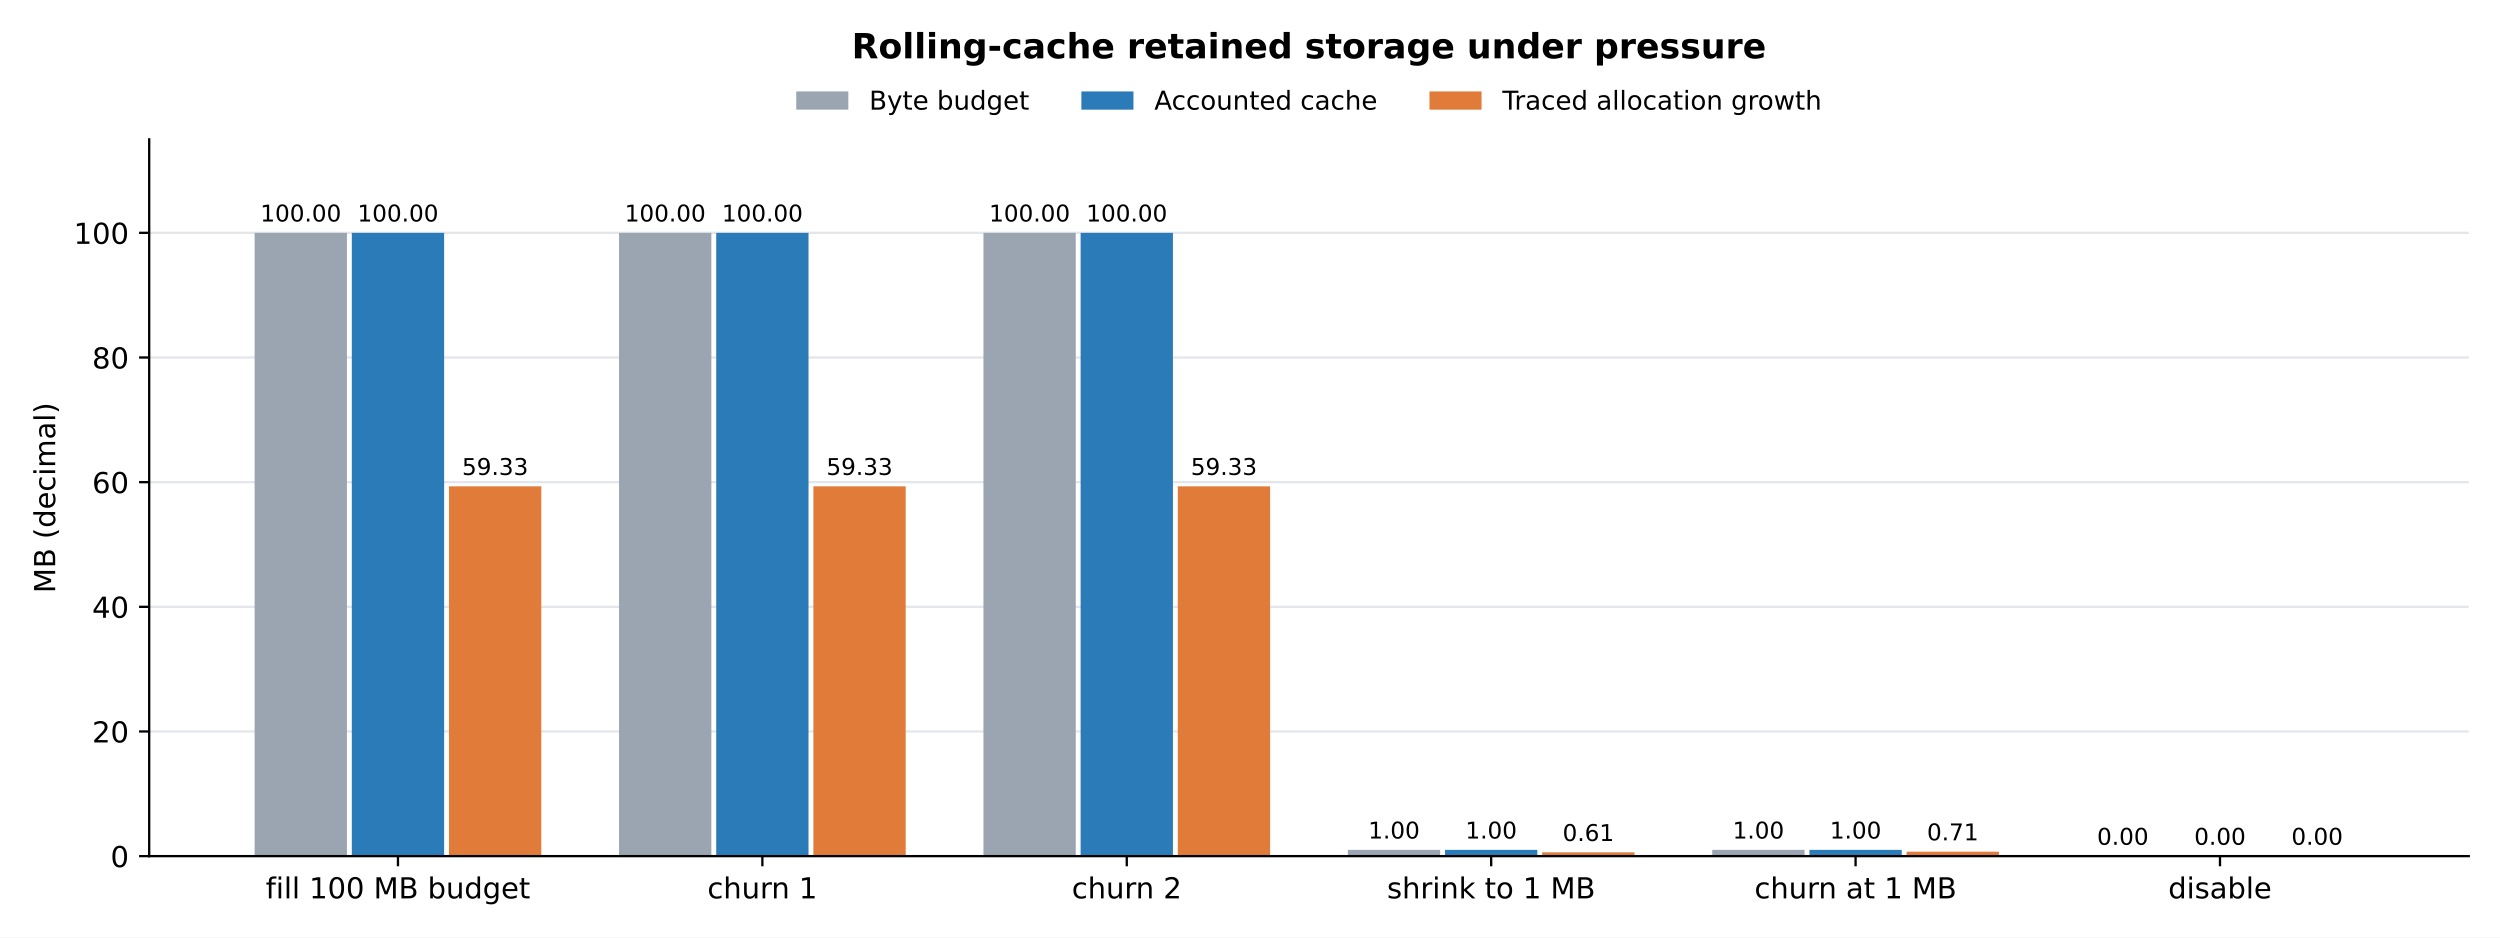
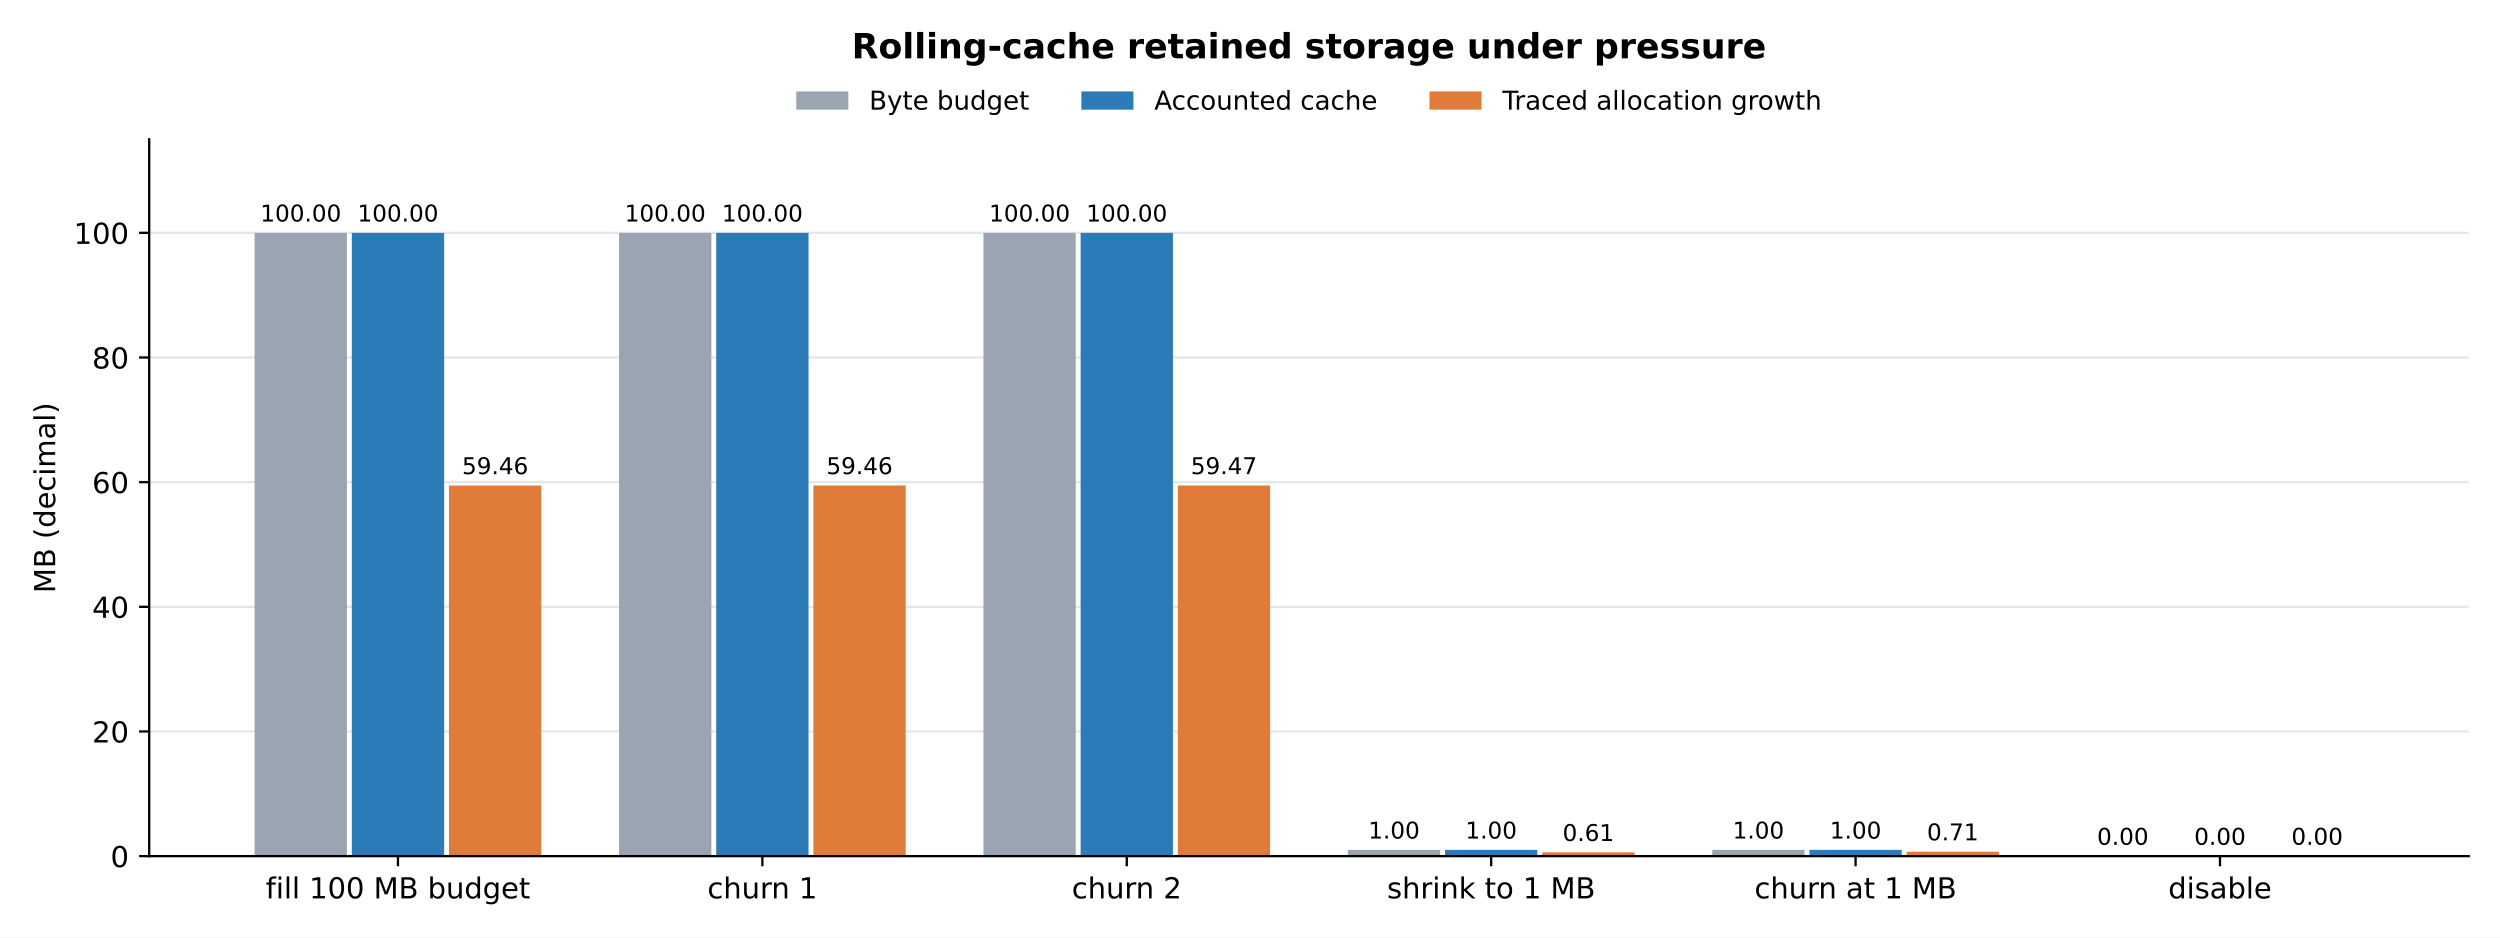
<svg xmlns="http://www.w3.org/2000/svg" xmlns:xlink="http://www.w3.org/1999/xlink" width="864pt" height="324pt" viewBox="0 0 864 324" version="1.1">
  <defs>
    <style type="text/css">*{stroke-linejoin: round; stroke-linecap: butt}</style>
  </defs>
  <g id="figure_1">
    <g id="patch_1">
      <path d="M 0 324 L 864 324 L 864 0 L 0 0 z " style="fill: #ffffff" />
    </g>
    <g id="axes_1">
      <g id="patch_2">
        <path d="M 51.562 295.878 L 853.2 295.878 L 853.2 48.16 L 51.562 48.16 z " style="fill: #ffffff" />
      </g>
      <g id="matplotlib.axis_1">
        <g id="xtick_1">
          <g id="line2d_1">
            <defs>
-               <path id="m7371ca9b8e" d="M 0 0 L 0 3.5 " style="stroke: #000000; stroke-width: 0.8" />
+               <path id="me35c2d2ee1" d="M 0 0 L 0 3.5 " style="stroke: #000000; stroke-width: 0.8" />
            </defs>
            <g>
-               <use xlink:href="#m7371ca9b8e" x="137.536" y="295.878" style="stroke: #000000; stroke-width: 0.8" />
+               <use xlink:href="#me35c2d2ee1" x="137.536" y="295.878" style="stroke: #000000; stroke-width: 0.8" />
            </g>
          </g>
          <g id="text_1">
            <text style="font-size: 10px; font-family: 'DejaVu Sans', 'Bitstream Vera Sans', 'Computer Modern Sans Serif', 'Lucida Grande', 'Verdana', 'Geneva', 'Lucid', 'Arial', 'Helvetica', 'Avant Garde', sans-serif; text-anchor: middle" x="137.536" y="310.476" transform="rotate(-0 137.5361 310.4761)">fill 100 MB budget</text>
          </g>
        </g>
        <g id="xtick_2">
          <g id="line2d_2">
            <g>
-               <use xlink:href="#m7371ca9b8e" x="263.474" y="295.878" style="stroke: #000000; stroke-width: 0.8" />
+               <use xlink:href="#me35c2d2ee1" x="263.474" y="295.878" style="stroke: #000000; stroke-width: 0.8" />
            </g>
          </g>
          <g id="text_2">
            <text style="font-size: 10px; font-family: 'DejaVu Sans', 'Bitstream Vera Sans', 'Computer Modern Sans Serif', 'Lucida Grande', 'Verdana', 'Geneva', 'Lucid', 'Arial', 'Helvetica', 'Avant Garde', sans-serif; text-anchor: middle" x="263.474" y="310.476" transform="rotate(-0 263.4741 310.4761)">churn 1</text>
          </g>
        </g>
        <g id="xtick_3">
          <g id="line2d_3">
            <g>
-               <use xlink:href="#m7371ca9b8e" x="389.412" y="295.878" style="stroke: #000000; stroke-width: 0.8" />
+               <use xlink:href="#me35c2d2ee1" x="389.412" y="295.878" style="stroke: #000000; stroke-width: 0.8" />
            </g>
          </g>
          <g id="text_3">
            <text style="font-size: 10px; font-family: 'DejaVu Sans', 'Bitstream Vera Sans', 'Computer Modern Sans Serif', 'Lucida Grande', 'Verdana', 'Geneva', 'Lucid', 'Arial', 'Helvetica', 'Avant Garde', sans-serif; text-anchor: middle" x="389.412" y="310.476" transform="rotate(-0 389.4121 310.4761)">churn 2</text>
          </g>
        </g>
        <g id="xtick_4">
          <g id="line2d_4">
            <g>
-               <use xlink:href="#m7371ca9b8e" x="515.35" y="295.878" style="stroke: #000000; stroke-width: 0.8" />
+               <use xlink:href="#me35c2d2ee1" x="515.35" y="295.878" style="stroke: #000000; stroke-width: 0.8" />
            </g>
          </g>
          <g id="text_4">
            <text style="font-size: 10px; font-family: 'DejaVu Sans', 'Bitstream Vera Sans', 'Computer Modern Sans Serif', 'Lucida Grande', 'Verdana', 'Geneva', 'Lucid', 'Arial', 'Helvetica', 'Avant Garde', sans-serif; text-anchor: middle" x="515.35" y="310.476" transform="rotate(-0 515.3502 310.4761)">shrink to 1 MB</text>
          </g>
        </g>
        <g id="xtick_5">
          <g id="line2d_5">
            <g>
-               <use xlink:href="#m7371ca9b8e" x="641.288" y="295.878" style="stroke: #000000; stroke-width: 0.8" />
+               <use xlink:href="#me35c2d2ee1" x="641.288" y="295.878" style="stroke: #000000; stroke-width: 0.8" />
            </g>
          </g>
          <g id="text_5">
            <text style="font-size: 10px; font-family: 'DejaVu Sans', 'Bitstream Vera Sans', 'Computer Modern Sans Serif', 'Lucida Grande', 'Verdana', 'Geneva', 'Lucid', 'Arial', 'Helvetica', 'Avant Garde', sans-serif; text-anchor: middle" x="641.288" y="310.476" transform="rotate(-0 641.2882 310.4761)">churn at 1 MB</text>
          </g>
        </g>
        <g id="xtick_6">
          <g id="line2d_6">
            <g>
-               <use xlink:href="#m7371ca9b8e" x="767.226" y="295.878" style="stroke: #000000; stroke-width: 0.8" />
+               <use xlink:href="#me35c2d2ee1" x="767.226" y="295.878" style="stroke: #000000; stroke-width: 0.8" />
            </g>
          </g>
          <g id="text_6">
            <text style="font-size: 10px; font-family: 'DejaVu Sans', 'Bitstream Vera Sans', 'Computer Modern Sans Serif', 'Lucida Grande', 'Verdana', 'Geneva', 'Lucid', 'Arial', 'Helvetica', 'Avant Garde', sans-serif; text-anchor: middle" x="767.226" y="310.476" transform="rotate(-0 767.2263 310.4761)">disable</text>
          </g>
        </g>
      </g>
      <g id="matplotlib.axis_2">
        <g id="ytick_1">
          <g id="line2d_7">
-             <path d="M 51.562 295.878 L 853.2 295.878 " clip-path="url(#pbe83bf2cf3)" style="fill: none; stroke: #e3e6ea; stroke-width: 0.8; stroke-linecap: square" />
+             <path d="M 51.562 295.878 L 853.2 295.878 " clip-path="url(#pfd5d27aede)" style="fill: none; stroke: #e3e6ea; stroke-width: 0.8; stroke-linecap: square" />
          </g>
          <g id="line2d_8">
            <defs>
-               <path id="mee3ac35e09" d="M 0 0 L -3.5 0 " style="stroke: #000000; stroke-width: 0.8" />
+               <path id="m2180d332f2" d="M 0 0 L -3.5 0 " style="stroke: #000000; stroke-width: 0.8" />
            </defs>
            <g>
-               <use xlink:href="#mee3ac35e09" x="51.562" y="295.878" style="stroke: #000000; stroke-width: 0.8" />
+               <use xlink:href="#m2180d332f2" x="51.562" y="295.878" style="stroke: #000000; stroke-width: 0.8" />
            </g>
          </g>
          <g id="text_7">
            <text style="font-size: 10px; font-family: 'DejaVu Sans', 'Bitstream Vera Sans', 'Computer Modern Sans Serif', 'Lucida Grande', 'Verdana', 'Geneva', 'Lucid', 'Arial', 'Helvetica', 'Avant Garde', sans-serif; text-anchor: end" x="44.562" y="299.676" transform="rotate(-0 44.56234 299.6765)">0</text>
          </g>
        </g>
        <g id="ytick_2">
          <g id="line2d_9">
-             <path d="M 51.562 252.796 L 853.2 252.796 " clip-path="url(#pbe83bf2cf3)" style="fill: none; stroke: #e3e6ea; stroke-width: 0.8; stroke-linecap: square" />
+             <path d="M 51.562 252.796 L 853.2 252.796 " clip-path="url(#pfd5d27aede)" style="fill: none; stroke: #e3e6ea; stroke-width: 0.8; stroke-linecap: square" />
          </g>
          <g id="line2d_10">
            <g>
-               <use xlink:href="#mee3ac35e09" x="51.562" y="252.796" style="stroke: #000000; stroke-width: 0.8" />
+               <use xlink:href="#m2180d332f2" x="51.562" y="252.796" style="stroke: #000000; stroke-width: 0.8" />
            </g>
          </g>
          <g id="text_8">
            <text style="font-size: 10px; font-family: 'DejaVu Sans', 'Bitstream Vera Sans', 'Computer Modern Sans Serif', 'Lucida Grande', 'Verdana', 'Geneva', 'Lucid', 'Arial', 'Helvetica', 'Avant Garde', sans-serif; text-anchor: end" x="44.562" y="256.595" transform="rotate(-0 44.56234 256.5952)">20</text>
          </g>
        </g>
        <g id="ytick_3">
          <g id="line2d_11">
-             <path d="M 51.562 209.715 L 853.2 209.715 " clip-path="url(#pbe83bf2cf3)" style="fill: none; stroke: #e3e6ea; stroke-width: 0.8; stroke-linecap: square" />
+             <path d="M 51.562 209.715 L 853.2 209.715 " clip-path="url(#pfd5d27aede)" style="fill: none; stroke: #e3e6ea; stroke-width: 0.8; stroke-linecap: square" />
          </g>
          <g id="line2d_12">
            <g>
-               <use xlink:href="#mee3ac35e09" x="51.562" y="209.715" style="stroke: #000000; stroke-width: 0.8" />
+               <use xlink:href="#m2180d332f2" x="51.562" y="209.715" style="stroke: #000000; stroke-width: 0.8" />
            </g>
          </g>
          <g id="text_9">
            <text style="font-size: 10px; font-family: 'DejaVu Sans', 'Bitstream Vera Sans', 'Computer Modern Sans Serif', 'Lucida Grande', 'Verdana', 'Geneva', 'Lucid', 'Arial', 'Helvetica', 'Avant Garde', sans-serif; text-anchor: end" x="44.562" y="213.514" transform="rotate(-0 44.56234 213.5138)">40</text>
          </g>
        </g>
        <g id="ytick_4">
          <g id="line2d_13">
-             <path d="M 51.562 166.634 L 853.2 166.634 " clip-path="url(#pbe83bf2cf3)" style="fill: none; stroke: #e3e6ea; stroke-width: 0.8; stroke-linecap: square" />
+             <path d="M 51.562 166.634 L 853.2 166.634 " clip-path="url(#pfd5d27aede)" style="fill: none; stroke: #e3e6ea; stroke-width: 0.8; stroke-linecap: square" />
          </g>
          <g id="line2d_14">
            <g>
-               <use xlink:href="#mee3ac35e09" x="51.562" y="166.634" style="stroke: #000000; stroke-width: 0.8" />
+               <use xlink:href="#m2180d332f2" x="51.562" y="166.634" style="stroke: #000000; stroke-width: 0.8" />
            </g>
          </g>
          <g id="text_10">
            <text style="font-size: 10px; font-family: 'DejaVu Sans', 'Bitstream Vera Sans', 'Computer Modern Sans Serif', 'Lucida Grande', 'Verdana', 'Geneva', 'Lucid', 'Arial', 'Helvetica', 'Avant Garde', sans-serif; text-anchor: end" x="44.562" y="170.432" transform="rotate(-0 44.56234 170.4325)">60</text>
          </g>
        </g>
        <g id="ytick_5">
          <g id="line2d_15">
-             <path d="M 51.562 123.552 L 853.2 123.552 " clip-path="url(#pbe83bf2cf3)" style="fill: none; stroke: #e3e6ea; stroke-width: 0.8; stroke-linecap: square" />
+             <path d="M 51.562 123.552 L 853.2 123.552 " clip-path="url(#pfd5d27aede)" style="fill: none; stroke: #e3e6ea; stroke-width: 0.8; stroke-linecap: square" />
          </g>
          <g id="line2d_16">
            <g>
-               <use xlink:href="#mee3ac35e09" x="51.562" y="123.552" style="stroke: #000000; stroke-width: 0.8" />
+               <use xlink:href="#m2180d332f2" x="51.562" y="123.552" style="stroke: #000000; stroke-width: 0.8" />
            </g>
          </g>
          <g id="text_11">
            <text style="font-size: 10px; font-family: 'DejaVu Sans', 'Bitstream Vera Sans', 'Computer Modern Sans Serif', 'Lucida Grande', 'Verdana', 'Geneva', 'Lucid', 'Arial', 'Helvetica', 'Avant Garde', sans-serif; text-anchor: end" x="44.562" y="127.351" transform="rotate(-0 44.56234 127.3512)">80</text>
          </g>
        </g>
        <g id="ytick_6">
          <g id="line2d_17">
-             <path d="M 51.562 80.471 L 853.2 80.471 " clip-path="url(#pbe83bf2cf3)" style="fill: none; stroke: #e3e6ea; stroke-width: 0.8; stroke-linecap: square" />
+             <path d="M 51.562 80.471 L 853.2 80.471 " clip-path="url(#pfd5d27aede)" style="fill: none; stroke: #e3e6ea; stroke-width: 0.8; stroke-linecap: square" />
          </g>
          <g id="line2d_18">
            <g>
-               <use xlink:href="#mee3ac35e09" x="51.562" y="80.471" style="stroke: #000000; stroke-width: 0.8" />
+               <use xlink:href="#m2180d332f2" x="51.562" y="80.471" style="stroke: #000000; stroke-width: 0.8" />
            </g>
          </g>
          <g id="text_12">
            <text style="font-size: 10px; font-family: 'DejaVu Sans', 'Bitstream Vera Sans', 'Computer Modern Sans Serif', 'Lucida Grande', 'Verdana', 'Geneva', 'Lucid', 'Arial', 'Helvetica', 'Avant Garde', sans-serif; text-anchor: end" x="44.562" y="84.27" transform="rotate(-0 44.56234 84.26983)">100</text>
          </g>
        </g>
        <g id="text_13">
          <text style="font-size: 10px; font-family: 'DejaVu Sans', 'Bitstream Vera Sans', 'Computer Modern Sans Serif', 'Lucida Grande', 'Verdana', 'Geneva', 'Lucid', 'Arial', 'Helvetica', 'Avant Garde', sans-serif; text-anchor: middle" x="19.073" y="172.019" transform="rotate(-90 19.0725 172.0188)">MB (decimal)</text>
        </g>
      </g>
      <g id="patch_3">
-         <path d="M 88 295.878 L 119.905 295.878 L 119.905 80.471 L 88 80.471 z " clip-path="url(#pbe83bf2cf3)" style="fill: #9aa5b1" />
+         <path d="M 88 295.878 L 119.905 295.878 L 119.905 80.471 L 88 80.471 z " clip-path="url(#pfd5d27aede)" style="fill: #9aa5b1" />
      </g>
      <g id="patch_4">
-         <path d="M 213.938 295.878 L 245.843 295.878 L 245.843 80.471 L 213.938 80.471 z " clip-path="url(#pbe83bf2cf3)" style="fill: #9aa5b1" />
+         <path d="M 213.938 295.878 L 245.843 295.878 L 245.843 80.471 L 213.938 80.471 z " clip-path="url(#pfd5d27aede)" style="fill: #9aa5b1" />
      </g>
      <g id="patch_5">
-         <path d="M 339.877 295.878 L 371.781 295.878 L 371.781 80.471 L 339.877 80.471 z " clip-path="url(#pbe83bf2cf3)" style="fill: #9aa5b1" />
+         <path d="M 339.877 295.878 L 371.781 295.878 L 371.781 80.471 L 339.877 80.471 z " clip-path="url(#pfd5d27aede)" style="fill: #9aa5b1" />
      </g>
      <g id="patch_6">
-         <path d="M 465.815 295.878 L 497.719 295.878 L 497.719 293.724 L 465.815 293.724 z " clip-path="url(#pbe83bf2cf3)" style="fill: #9aa5b1" />
+         <path d="M 465.815 295.878 L 497.719 295.878 L 497.719 293.724 L 465.815 293.724 z " clip-path="url(#pfd5d27aede)" style="fill: #9aa5b1" />
      </g>
      <g id="patch_7">
-         <path d="M 591.753 295.878 L 623.657 295.878 L 623.657 293.724 L 591.753 293.724 z " clip-path="url(#pbe83bf2cf3)" style="fill: #9aa5b1" />
+         <path d="M 591.753 295.878 L 623.657 295.878 L 623.657 293.724 L 591.753 293.724 z " clip-path="url(#pfd5d27aede)" style="fill: #9aa5b1" />
      </g>
      <g id="patch_8">
-         <path d="M 717.691 295.878 L 749.595 295.878 L 749.595 295.878 L 717.691 295.878 z " clip-path="url(#pbe83bf2cf3)" style="fill: #9aa5b1" />
+         <path d="M 717.691 295.878 L 749.595 295.878 L 749.595 295.878 L 717.691 295.878 z " clip-path="url(#pfd5d27aede)" style="fill: #9aa5b1" />
      </g>
      <g id="patch_9">
-         <path d="M 121.584 295.878 L 153.488 295.878 L 153.488 80.472 L 121.584 80.472 z " clip-path="url(#pbe83bf2cf3)" style="fill: #2b7bb9" />
+         <path d="M 121.584 295.878 L 153.488 295.878 L 153.488 80.472 L 121.584 80.472 z " clip-path="url(#pfd5d27aede)" style="fill: #2b7bb9" />
      </g>
      <g id="patch_10">
-         <path d="M 247.522 295.878 L 279.426 295.878 L 279.426 80.472 L 247.522 80.472 z " clip-path="url(#pbe83bf2cf3)" style="fill: #2b7bb9" />
+         <path d="M 247.522 295.878 L 279.426 295.878 L 279.426 80.472 L 247.522 80.472 z " clip-path="url(#pfd5d27aede)" style="fill: #2b7bb9" />
      </g>
      <g id="patch_11">
-         <path d="M 373.46 295.878 L 405.364 295.878 L 405.364 80.472 L 373.46 80.472 z " clip-path="url(#pbe83bf2cf3)" style="fill: #2b7bb9" />
+         <path d="M 373.46 295.878 L 405.364 295.878 L 405.364 80.472 L 373.46 80.472 z " clip-path="url(#pfd5d27aede)" style="fill: #2b7bb9" />
      </g>
      <g id="patch_12">
-         <path d="M 499.398 295.878 L 531.302 295.878 L 531.302 293.724 L 499.398 293.724 z " clip-path="url(#pbe83bf2cf3)" style="fill: #2b7bb9" />
+         <path d="M 499.398 295.878 L 531.302 295.878 L 531.302 293.724 L 499.398 293.724 z " clip-path="url(#pfd5d27aede)" style="fill: #2b7bb9" />
      </g>
      <g id="patch_13">
-         <path d="M 625.336 295.878 L 657.24 295.878 L 657.24 293.724 L 625.336 293.724 z " clip-path="url(#pbe83bf2cf3)" style="fill: #2b7bb9" />
+         <path d="M 625.336 295.878 L 657.24 295.878 L 657.24 293.724 L 625.336 293.724 z " clip-path="url(#pfd5d27aede)" style="fill: #2b7bb9" />
      </g>
      <g id="patch_14">
-         <path d="M 751.274 295.878 L 783.178 295.878 L 783.178 295.878 L 751.274 295.878 z " clip-path="url(#pbe83bf2cf3)" style="fill: #2b7bb9" />
+         <path d="M 751.274 295.878 L 783.178 295.878 L 783.178 295.878 L 751.274 295.878 z " clip-path="url(#pfd5d27aede)" style="fill: #2b7bb9" />
      </g>
      <g id="patch_15">
-         <path d="M 155.167 295.878 L 187.072 295.878 L 187.072 168.071 L 155.167 168.071 z " clip-path="url(#pbe83bf2cf3)" style="fill: #e07b39" />
+         <path d="M 155.167 295.878 L 187.072 295.878 L 187.072 167.789 L 155.167 167.789 z " clip-path="url(#pfd5d27aede)" style="fill: #e07b39" />
      </g>
      <g id="patch_16">
-         <path d="M 281.105 295.878 L 313.01 295.878 L 313.01 168.07 L 281.105 168.07 z " clip-path="url(#pbe83bf2cf3)" style="fill: #e07b39" />
+         <path d="M 281.105 295.878 L 313.01 295.878 L 313.01 167.787 L 281.105 167.787 z " clip-path="url(#pfd5d27aede)" style="fill: #e07b39" />
      </g>
      <g id="patch_17">
-         <path d="M 407.043 295.878 L 438.948 295.878 L 438.948 168.068 L 407.043 168.068 z " clip-path="url(#pbe83bf2cf3)" style="fill: #e07b39" />
+         <path d="M 407.043 295.878 L 438.948 295.878 L 438.948 167.785 L 407.043 167.785 z " clip-path="url(#pfd5d27aede)" style="fill: #e07b39" />
      </g>
      <g id="patch_18">
-         <path d="M 532.982 295.878 L 564.886 295.878 L 564.886 294.57 L 532.982 294.57 z " clip-path="url(#pbe83bf2cf3)" style="fill: #e07b39" />
+         <path d="M 532.982 295.878 L 564.886 295.878 L 564.886 294.57 L 532.982 294.57 z " clip-path="url(#pfd5d27aede)" style="fill: #e07b39" />
      </g>
      <g id="patch_19">
-         <path d="M 658.92 295.878 L 690.824 295.878 L 690.824 294.343 L 658.92 294.343 z " clip-path="url(#pbe83bf2cf3)" style="fill: #e07b39" />
+         <path d="M 658.92 295.878 L 690.824 295.878 L 690.824 294.343 L 658.92 294.343 z " clip-path="url(#pfd5d27aede)" style="fill: #e07b39" />
      </g>
      <g id="patch_20">
-         <path d="M 784.858 295.878 L 816.762 295.878 L 816.762 295.869 L 784.858 295.869 z " clip-path="url(#pbe83bf2cf3)" style="fill: #e07b39" />
+         <path d="M 784.858 295.878 L 816.762 295.878 L 816.762 295.869 L 784.858 295.869 z " clip-path="url(#pfd5d27aede)" style="fill: #e07b39" />
      </g>
      <g id="patch_21">
        <path d="M 51.562 295.878 L 51.562 48.16 " style="fill: none; stroke: #000000; stroke-width: 0.8; stroke-linejoin: miter; stroke-linecap: square" />
      </g>
      <g id="patch_22">
        <path d="M 51.562 295.878 L 853.2 295.878 " style="fill: none; stroke: #000000; stroke-width: 0.8; stroke-linejoin: miter; stroke-linecap: square" />
      </g>
      <g id="text_14">
        <text style="font-size: 8px; font-family: 'DejaVu Sans', 'Bitstream Vera Sans', 'Computer Modern Sans Serif', 'Lucida Grande', 'Verdana', 'Geneva', 'Lucid', 'Arial', 'Helvetica', 'Avant Garde', sans-serif; text-anchor: middle" x="103.953" y="76.549" transform="rotate(-0 103.9526 76.54912)">100.00</text>
      </g>
      <g id="text_15">
        <text style="font-size: 8px; font-family: 'DejaVu Sans', 'Bitstream Vera Sans', 'Computer Modern Sans Serif', 'Lucida Grande', 'Verdana', 'Geneva', 'Lucid', 'Arial', 'Helvetica', 'Avant Garde', sans-serif; text-anchor: middle" x="229.891" y="76.549" transform="rotate(-0 229.8906 76.54912)">100.00</text>
      </g>
      <g id="text_16">
        <text style="font-size: 8px; font-family: 'DejaVu Sans', 'Bitstream Vera Sans', 'Computer Modern Sans Serif', 'Lucida Grande', 'Verdana', 'Geneva', 'Lucid', 'Arial', 'Helvetica', 'Avant Garde', sans-serif; text-anchor: middle" x="355.829" y="76.549" transform="rotate(-0 355.8287 76.54912)">100.00</text>
      </g>
      <g id="text_17">
        <text style="font-size: 8px; font-family: 'DejaVu Sans', 'Bitstream Vera Sans', 'Computer Modern Sans Serif', 'Lucida Grande', 'Verdana', 'Geneva', 'Lucid', 'Arial', 'Helvetica', 'Avant Garde', sans-serif; text-anchor: middle" x="481.767" y="289.802" transform="rotate(-0 481.7667 289.8017)">1.00</text>
      </g>
      <g id="text_18">
        <text style="font-size: 8px; font-family: 'DejaVu Sans', 'Bitstream Vera Sans', 'Computer Modern Sans Serif', 'Lucida Grande', 'Verdana', 'Geneva', 'Lucid', 'Arial', 'Helvetica', 'Avant Garde', sans-serif; text-anchor: middle" x="607.705" y="289.802" transform="rotate(-0 607.7048 289.8017)">1.00</text>
      </g>
      <g id="text_19">
        <text style="font-size: 8px; font-family: 'DejaVu Sans', 'Bitstream Vera Sans', 'Computer Modern Sans Serif', 'Lucida Grande', 'Verdana', 'Geneva', 'Lucid', 'Arial', 'Helvetica', 'Avant Garde', sans-serif; text-anchor: middle" x="733.643" y="291.956" transform="rotate(-0 733.6428 291.9558)">0.00</text>
      </g>
      <g id="text_20">
        <text style="font-size: 8px; font-family: 'DejaVu Sans', 'Bitstream Vera Sans', 'Computer Modern Sans Serif', 'Lucida Grande', 'Verdana', 'Geneva', 'Lucid', 'Arial', 'Helvetica', 'Avant Garde', sans-serif; text-anchor: middle" x="137.536" y="76.55" transform="rotate(-0 137.5361 76.54995)">100.00</text>
      </g>
      <g id="text_21">
        <text style="font-size: 8px; font-family: 'DejaVu Sans', 'Bitstream Vera Sans', 'Computer Modern Sans Serif', 'Lucida Grande', 'Verdana', 'Geneva', 'Lucid', 'Arial', 'Helvetica', 'Avant Garde', sans-serif; text-anchor: middle" x="263.474" y="76.55" transform="rotate(-0 263.4741 76.54995)">100.00</text>
      </g>
      <g id="text_22">
        <text style="font-size: 8px; font-family: 'DejaVu Sans', 'Bitstream Vera Sans', 'Computer Modern Sans Serif', 'Lucida Grande', 'Verdana', 'Geneva', 'Lucid', 'Arial', 'Helvetica', 'Avant Garde', sans-serif; text-anchor: middle" x="389.412" y="76.55" transform="rotate(-0 389.4121 76.54995)">100.00</text>
      </g>
      <g id="text_23">
        <text style="font-size: 8px; font-family: 'DejaVu Sans', 'Bitstream Vera Sans', 'Computer Modern Sans Serif', 'Lucida Grande', 'Verdana', 'Geneva', 'Lucid', 'Arial', 'Helvetica', 'Avant Garde', sans-serif; text-anchor: middle" x="515.35" y="289.802" transform="rotate(-0 515.3502 289.8021)">1.00</text>
      </g>
      <g id="text_24">
        <text style="font-size: 8px; font-family: 'DejaVu Sans', 'Bitstream Vera Sans', 'Computer Modern Sans Serif', 'Lucida Grande', 'Verdana', 'Geneva', 'Lucid', 'Arial', 'Helvetica', 'Avant Garde', sans-serif; text-anchor: middle" x="641.288" y="289.803" transform="rotate(-0 641.2882 289.8026)">1.00</text>
      </g>
      <g id="text_25">
        <text style="font-size: 8px; font-family: 'DejaVu Sans', 'Bitstream Vera Sans', 'Computer Modern Sans Serif', 'Lucida Grande', 'Verdana', 'Geneva', 'Lucid', 'Arial', 'Helvetica', 'Avant Garde', sans-serif; text-anchor: middle" x="767.226" y="291.956" transform="rotate(-0 767.2263 291.9558)">0.00</text>
      </g>
      <g id="text_26">
-         <text style="font-size: 8px; font-family: 'DejaVu Sans', 'Bitstream Vera Sans', 'Computer Modern Sans Serif', 'Lucida Grande', 'Verdana', 'Geneva', 'Lucid', 'Arial', 'Helvetica', 'Avant Garde', sans-serif; text-anchor: middle" x="171.12" y="164.149" transform="rotate(-0 171.1195 164.1493)">59.33</text>
+         <text style="font-size: 8px; font-family: 'DejaVu Sans', 'Bitstream Vera Sans', 'Computer Modern Sans Serif', 'Lucida Grande', 'Verdana', 'Geneva', 'Lucid', 'Arial', 'Helvetica', 'Avant Garde', sans-serif; text-anchor: middle" x="171.12" y="163.867" transform="rotate(-0 171.1195 163.8668)">59.46</text>
      </g>
      <g id="text_27">
-         <text style="font-size: 8px; font-family: 'DejaVu Sans', 'Bitstream Vera Sans', 'Computer Modern Sans Serif', 'Lucida Grande', 'Verdana', 'Geneva', 'Lucid', 'Arial', 'Helvetica', 'Avant Garde', sans-serif; text-anchor: middle" x="297.058" y="164.148" transform="rotate(-0 297.0576 164.1477)">59.33</text>
+         <text style="font-size: 8px; font-family: 'DejaVu Sans', 'Bitstream Vera Sans', 'Computer Modern Sans Serif', 'Lucida Grande', 'Verdana', 'Geneva', 'Lucid', 'Arial', 'Helvetica', 'Avant Garde', sans-serif; text-anchor: middle" x="297.058" y="163.865" transform="rotate(-0 297.0576 163.865)">59.46</text>
      </g>
      <g id="text_28">
-         <text style="font-size: 8px; font-family: 'DejaVu Sans', 'Bitstream Vera Sans', 'Computer Modern Sans Serif', 'Lucida Grande', 'Verdana', 'Geneva', 'Lucid', 'Arial', 'Helvetica', 'Avant Garde', sans-serif; text-anchor: middle" x="422.996" y="164.146" transform="rotate(-0 422.9956 164.1462)">59.33</text>
+         <text style="font-size: 8px; font-family: 'DejaVu Sans', 'Bitstream Vera Sans', 'Computer Modern Sans Serif', 'Lucida Grande', 'Verdana', 'Geneva', 'Lucid', 'Arial', 'Helvetica', 'Avant Garde', sans-serif; text-anchor: middle" x="422.996" y="163.863" transform="rotate(-0 422.9956 163.8634)">59.47</text>
      </g>
      <g id="text_29">
-         <text style="font-size: 8px; font-family: 'DejaVu Sans', 'Bitstream Vera Sans', 'Computer Modern Sans Serif', 'Lucida Grande', 'Verdana', 'Geneva', 'Lucid', 'Arial', 'Helvetica', 'Avant Garde', sans-serif; text-anchor: middle" x="548.934" y="290.648" transform="rotate(-0 548.9337 290.6482)">0.61</text>
+         <text style="font-size: 8px; font-family: 'DejaVu Sans', 'Bitstream Vera Sans', 'Computer Modern Sans Serif', 'Lucida Grande', 'Verdana', 'Geneva', 'Lucid', 'Arial', 'Helvetica', 'Avant Garde', sans-serif; text-anchor: middle" x="548.934" y="290.648" transform="rotate(-0 548.9337 290.6477)">0.61</text>
      </g>
      <g id="text_30">
-         <text style="font-size: 8px; font-family: 'DejaVu Sans', 'Bitstream Vera Sans', 'Computer Modern Sans Serif', 'Lucida Grande', 'Verdana', 'Geneva', 'Lucid', 'Arial', 'Helvetica', 'Avant Garde', sans-serif; text-anchor: middle" x="674.872" y="290.422" transform="rotate(-0 674.8717 290.4216)">0.71</text>
+         <text style="font-size: 8px; font-family: 'DejaVu Sans', 'Bitstream Vera Sans', 'Computer Modern Sans Serif', 'Lucida Grande', 'Verdana', 'Geneva', 'Lucid', 'Arial', 'Helvetica', 'Avant Garde', sans-serif; text-anchor: middle" x="674.872" y="290.421" transform="rotate(-0 674.8717 290.4209)">0.71</text>
      </g>
      <g id="text_31">
-         <text style="font-size: 8px; font-family: 'DejaVu Sans', 'Bitstream Vera Sans', 'Computer Modern Sans Serif', 'Lucida Grande', 'Verdana', 'Geneva', 'Lucid', 'Arial', 'Helvetica', 'Avant Garde', sans-serif; text-anchor: middle" x="800.81" y="291.948" transform="rotate(-0 800.8098 291.9476)">0.00</text>
+         <text style="font-size: 8px; font-family: 'DejaVu Sans', 'Bitstream Vera Sans', 'Computer Modern Sans Serif', 'Lucida Grande', 'Verdana', 'Geneva', 'Lucid', 'Arial', 'Helvetica', 'Avant Garde', sans-serif; text-anchor: middle" x="800.81" y="291.947" transform="rotate(-0 800.8098 291.9468)">0.00</text>
      </g>
      <g id="text_32">
        <text style="font-weight: 700; font-size: 12px; font-family: 'DejaVu Sans', 'Bitstream Vera Sans', 'Computer Modern Sans Serif', 'Lucida Grande', 'Verdana', 'Geneva', 'Lucid', 'Arial', 'Helvetica', 'Avant Garde', sans-serif; text-anchor: middle" x="452.381" y="20.16" transform="rotate(-0 452.3812 20.16)">Rolling-cache retained storage under pressure</text>
      </g>
      <g id="legend_1">
        <g id="patch_23">
          <path d="M 275.185 37.898 L 293.185 37.898 L 293.185 31.598 L 275.185 31.598 z " style="fill: #9aa5b1" />
        </g>
        <g id="text_33">
          <text style="font-size: 9px; font-family: 'DejaVu Sans', 'Bitstream Vera Sans', 'Computer Modern Sans Serif', 'Lucida Grande', 'Verdana', 'Geneva', 'Lucid', 'Arial', 'Helvetica', 'Avant Garde', sans-serif; text-anchor: start" x="300.385" y="37.898" transform="rotate(-0 300.3845 37.89789)">Byte budget</text>
        </g>
        <g id="patch_24">
          <path d="M 373.723 37.898 L 391.723 37.898 L 391.723 31.598 L 373.723 31.598 z " style="fill: #2b7bb9" />
        </g>
        <g id="text_34">
          <text style="font-size: 9px; font-family: 'DejaVu Sans', 'Bitstream Vera Sans', 'Computer Modern Sans Serif', 'Lucida Grande', 'Verdana', 'Geneva', 'Lucid', 'Arial', 'Helvetica', 'Avant Garde', sans-serif; text-anchor: start" x="398.923" y="37.898" transform="rotate(-0 398.9233 37.89789)">Accounted cache</text>
        </g>
        <g id="patch_25">
          <path d="M 494.028 37.898 L 512.028 37.898 L 512.028 31.598 L 494.028 31.598 z " style="fill: #e07b39" />
        </g>
        <g id="text_35">
          <text style="font-size: 9px; font-family: 'DejaVu Sans', 'Bitstream Vera Sans', 'Computer Modern Sans Serif', 'Lucida Grande', 'Verdana', 'Geneva', 'Lucid', 'Arial', 'Helvetica', 'Avant Garde', sans-serif; text-anchor: start" x="519.228" y="37.898" transform="rotate(-0 519.228 37.89789)">Traced allocation growth</text>
        </g>
      </g>
    </g>
  </g>
  <defs>
-     <clipPath id="pbe83bf2cf3">
+     <clipPath id="pfd5d27aede">
      <rect x="51.562" y="48.16" width="801.638" height="247.718" />
    </clipPath>
  </defs>
</svg>
